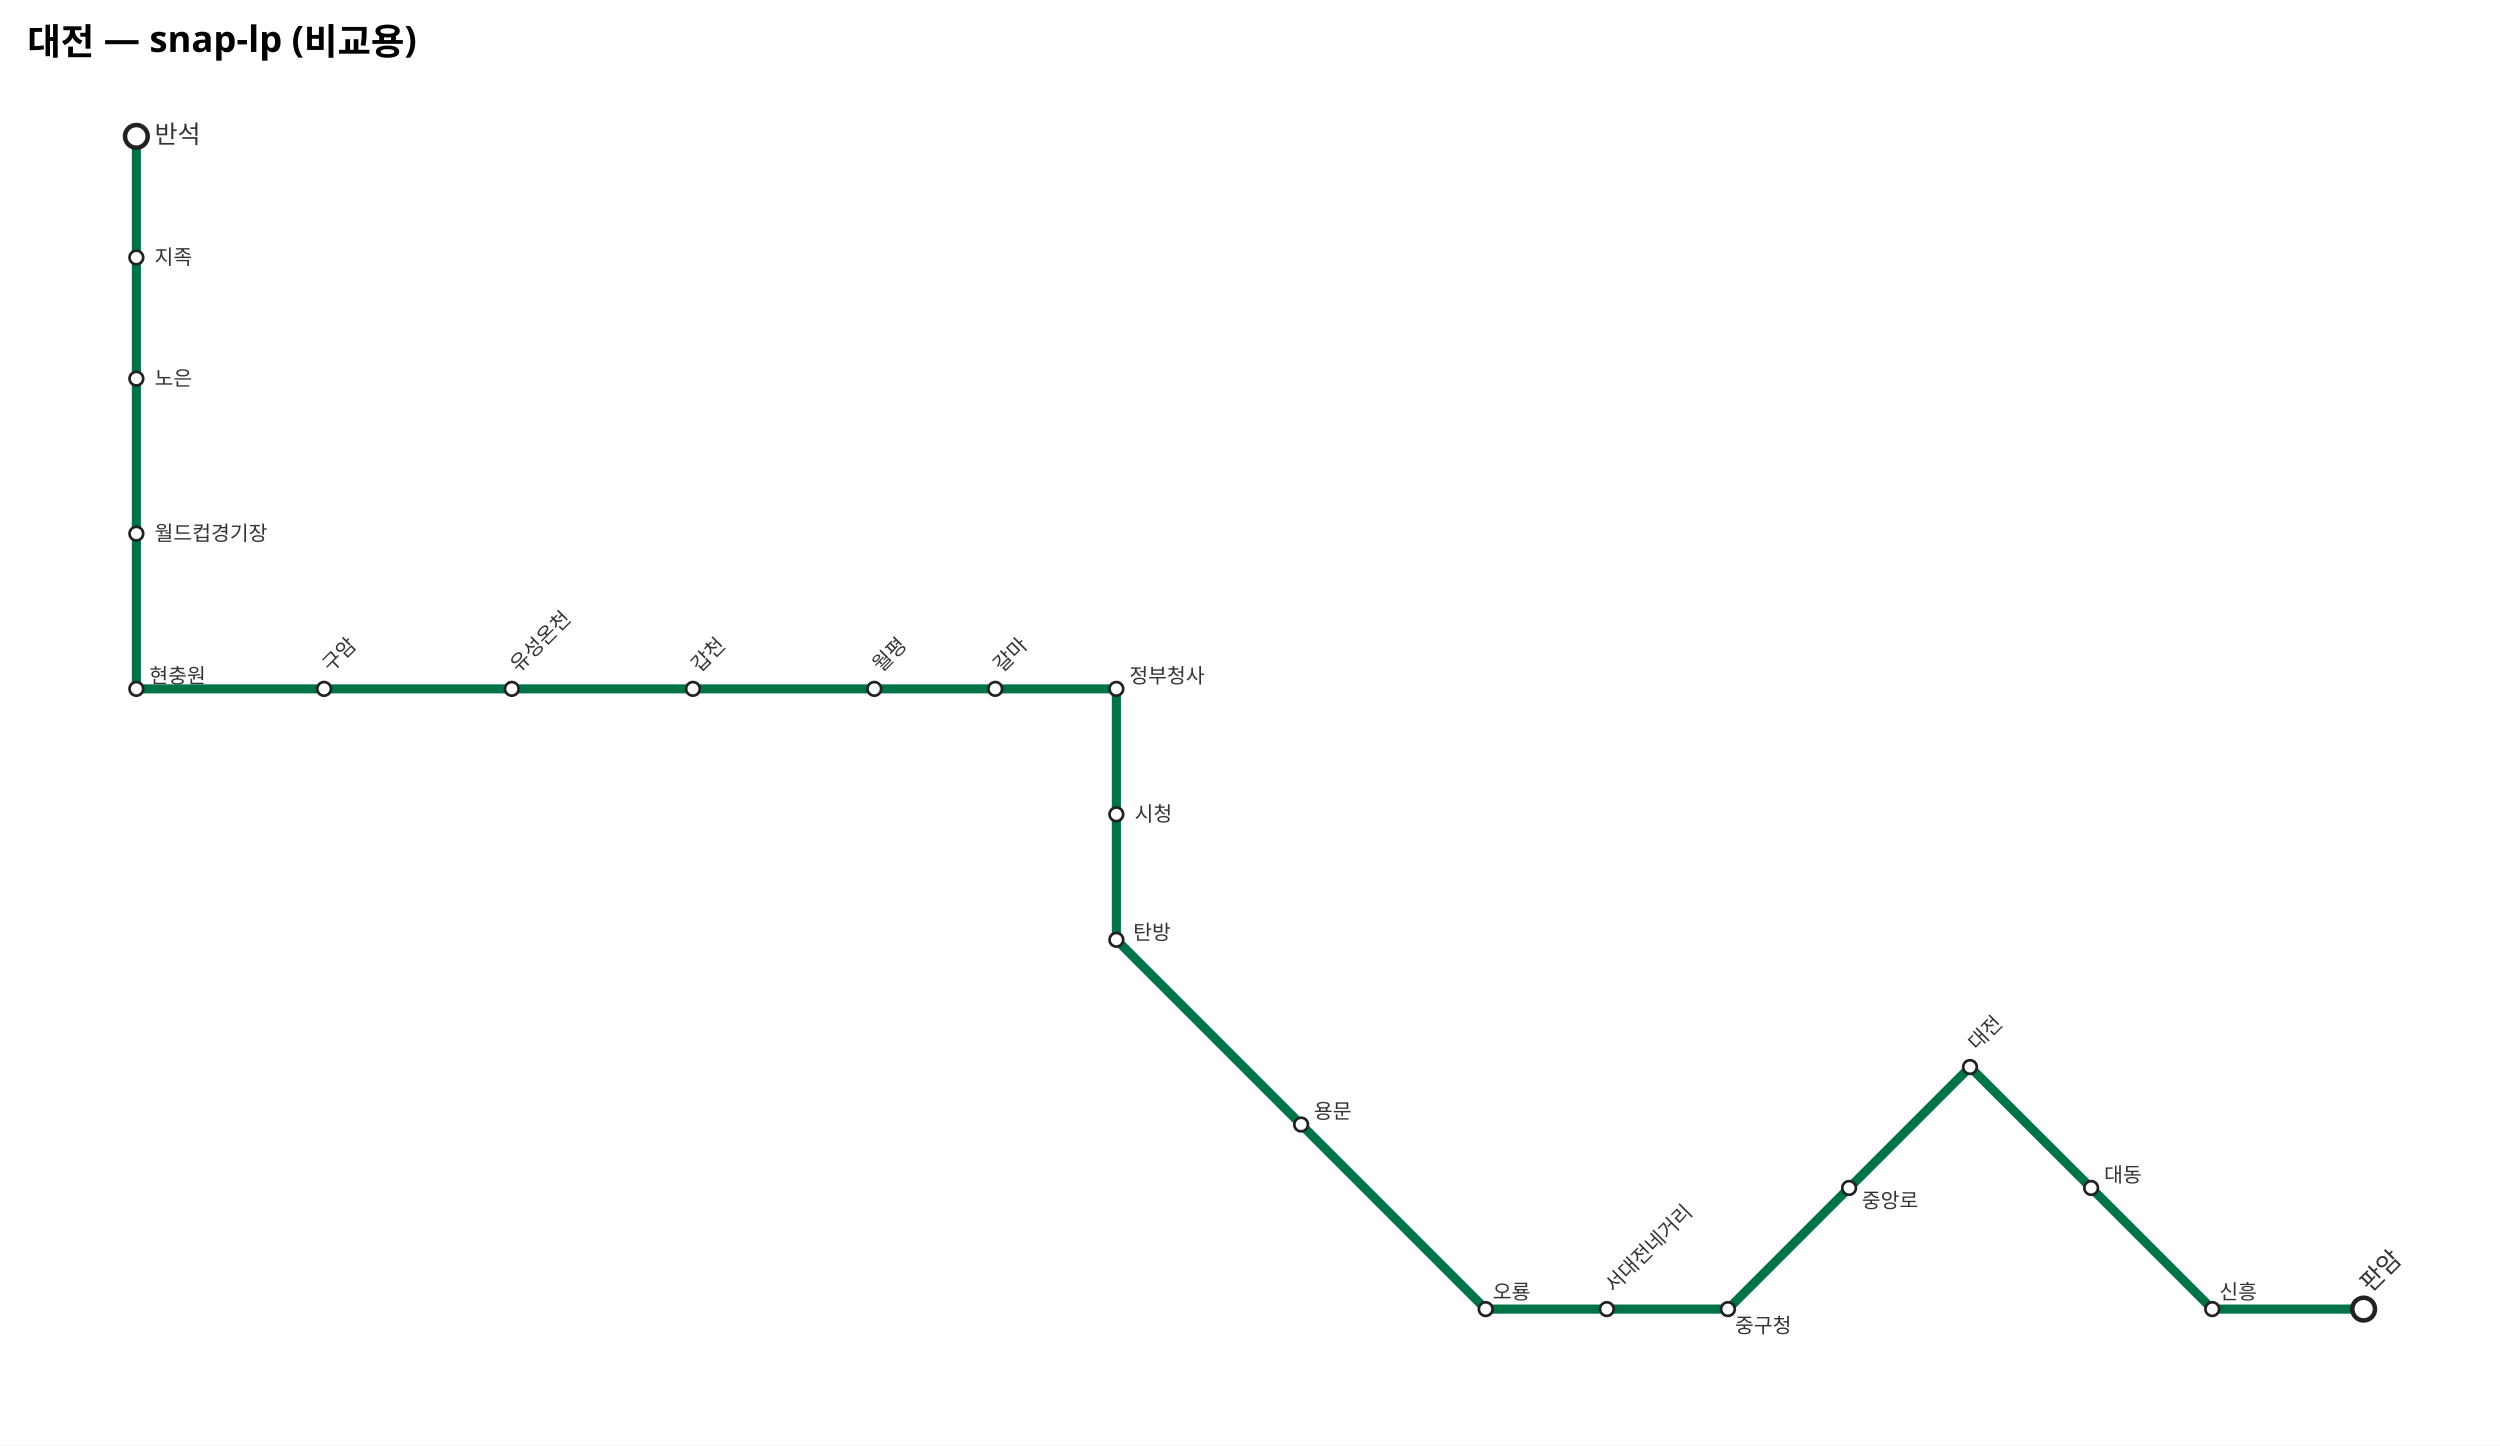
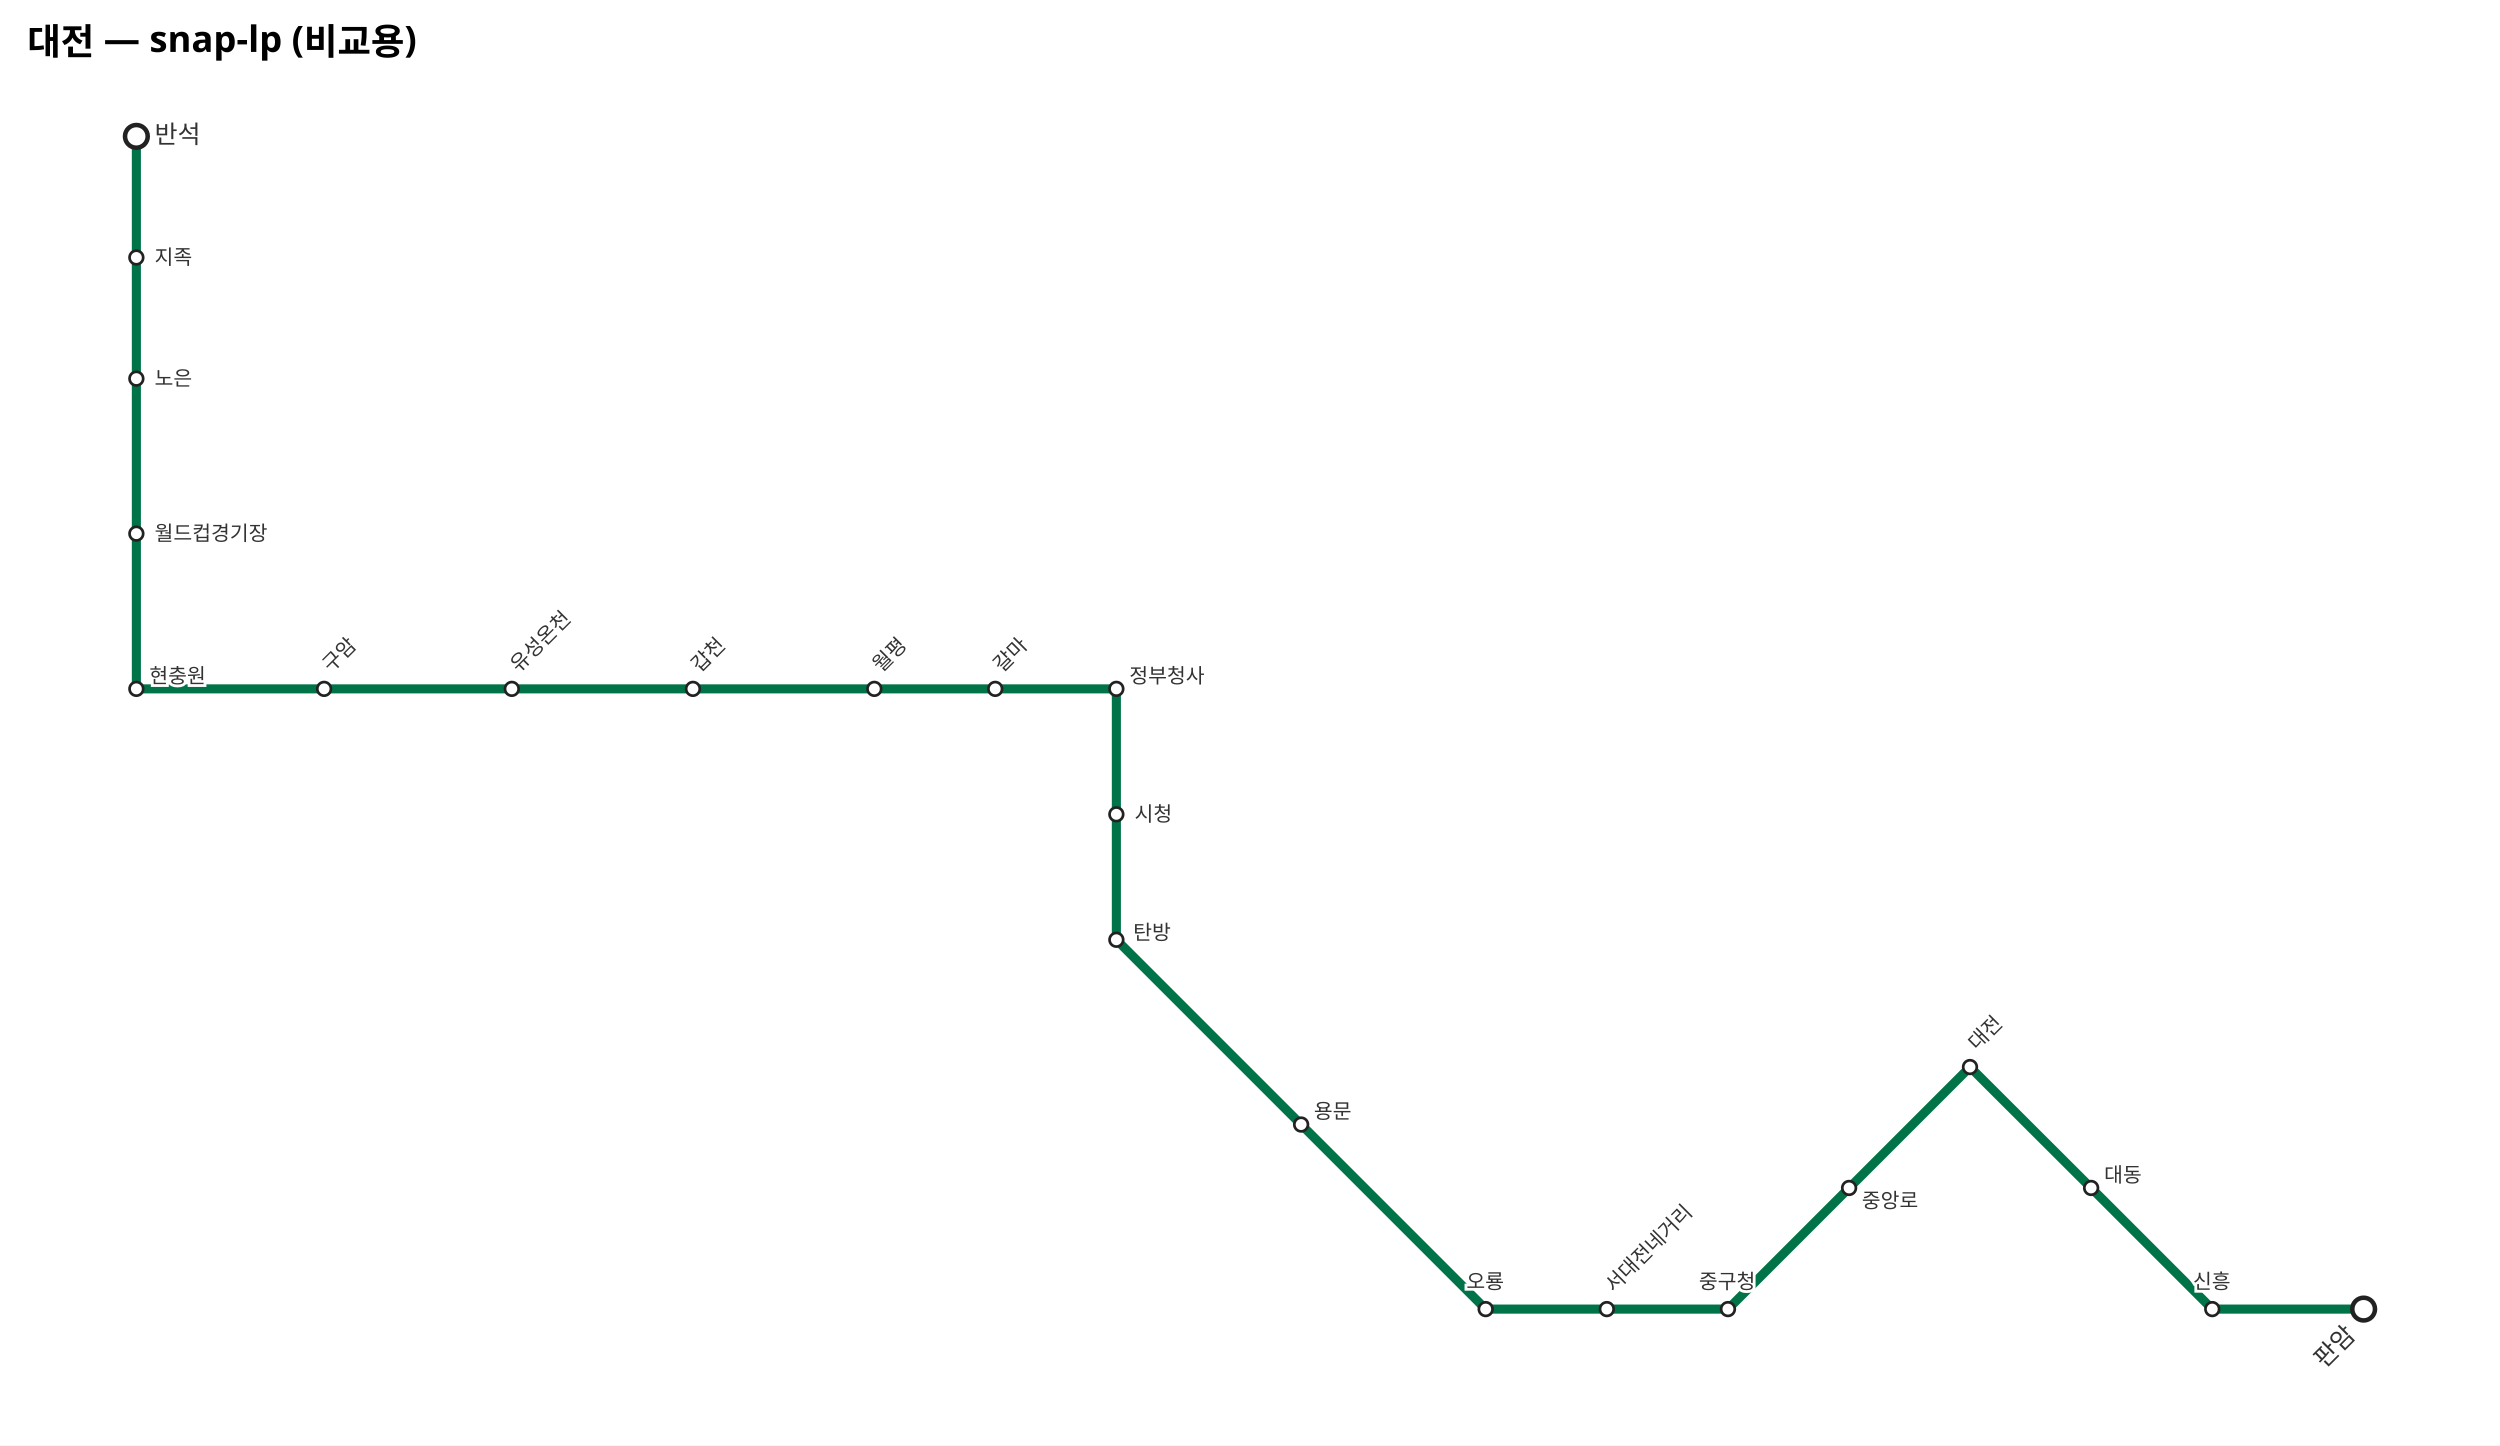
<svg xmlns="http://www.w3.org/2000/svg" viewBox="0 0 1100 636" font-family="sans-serif">
  <rect width="100%" height="100%" fill="#fff" />
  <text x="12" y="24" font-size="16" font-weight="700">대전 — snap-lp (비교용)</text>
  <line x1="437.9" y1="303.1" x2="384.7" y2="303.1" stroke="#007448" stroke-width="4" stroke-linecap="round" />
  <line x1="437.9" y1="303.1" x2="491.2" y2="303.1" stroke="#007448" stroke-width="4" stroke-linecap="round" />
  <line x1="304.9" y1="303.1" x2="384.7" y2="303.1" stroke="#007448" stroke-width="4" stroke-linecap="round" />
  <line x1="304.9" y1="303.1" x2="225.2" y2="303.1" stroke="#007448" stroke-width="4" stroke-linecap="round" />
  <line x1="142.6" y1="303.1" x2="225.2" y2="303.1" stroke="#007448" stroke-width="4" stroke-linecap="round" />
  <line x1="142.6" y1="303.1" x2="60.0" y2="303.1" stroke="#007448" stroke-width="4" stroke-linecap="round" />
  <line x1="60.0" y1="166.6" x2="60.0" y2="234.8" stroke="#007448" stroke-width="4" stroke-linecap="round" />
  <line x1="60.0" y1="166.6" x2="60.0" y2="113.3" stroke="#007448" stroke-width="4" stroke-linecap="round" />
  <line x1="920.1" y1="522.7" x2="866.8" y2="469.5" stroke="#007448" stroke-width="4" stroke-linecap="round" />
  <line x1="920.1" y1="522.7" x2="973.4" y2="576.0" stroke="#007448" stroke-width="4" stroke-linecap="round" />
  <line x1="866.8" y1="469.5" x2="813.6" y2="522.7" stroke="#007448" stroke-width="4" stroke-linecap="round" />
  <line x1="60.0" y1="60.0" x2="60.0" y2="113.3" stroke="#007448" stroke-width="4" stroke-linecap="round" />
  <line x1="707.0" y1="576.0" x2="653.7" y2="576.0" stroke="#007448" stroke-width="4" stroke-linecap="round" />
  <line x1="707.0" y1="576.0" x2="760.3" y2="576.0" stroke="#007448" stroke-width="4" stroke-linecap="round" />
  <line x1="491.2" y1="358.3" x2="491.2" y2="303.1" stroke="#007448" stroke-width="4" stroke-linecap="round" />
  <line x1="491.2" y1="358.3" x2="491.2" y2="413.5" stroke="#007448" stroke-width="4" stroke-linecap="round" />
  <line x1="973.4" y1="576.0" x2="1040.0" y2="576.0" stroke="#007448" stroke-width="4" stroke-linecap="round" />
  <line x1="653.7" y1="576.0" x2="572.5" y2="494.8" stroke="#007448" stroke-width="4" stroke-linecap="round" />
  <line x1="572.5" y1="494.8" x2="491.2" y2="413.5" stroke="#007448" stroke-width="4" stroke-linecap="round" />
  <line x1="60.0" y1="234.8" x2="60.0" y2="303.1" stroke="#007448" stroke-width="4" stroke-linecap="round" />
  <line x1="760.3" y1="576.0" x2="813.6" y2="522.7" stroke="#007448" stroke-width="4" stroke-linecap="round" />
  <circle cx="437.9" cy="303.1" r="3" fill="#fff" stroke="#222" stroke-width="1.2" />
-   <text x="440.9" y="296.1" font-size="9" fill="#333" transform="rotate(-45 440.9 296.1)">갈마</text>
  <circle cx="304.9" cy="303.1" r="3" fill="#fff" stroke="#222" stroke-width="1.2" />
-   <text x="307.9" y="296.1" font-size="9" fill="#333" transform="rotate(-45 307.9 296.1)">갑천</text>
  <circle cx="142.6" cy="303.1" r="3" fill="#fff" stroke="#222" stroke-width="1.2" />
-   <text x="145.6" y="296.1" font-size="9" fill="#333" transform="rotate(-45 145.6 296.1)">구암</text>
  <circle cx="60.0" cy="166.6" r="3" fill="#fff" stroke="#222" stroke-width="1.2" />
-   <text x="68.0" y="169.6" font-size="9" fill="#333">노은</text>
  <circle cx="920.1" cy="522.7" r="3" fill="#fff" stroke="#222" stroke-width="1.2" />
-   <text x="925.8" y="520.1" font-size="9" fill="#333">대동</text>
  <circle cx="866.8" cy="469.5" r="3" fill="#fff" stroke="#222" stroke-width="1.2" />
-   <text x="869.8" y="462.5" font-size="9" fill="#333" transform="rotate(-45 869.8 462.5)">대전</text>
  <circle cx="60.0" cy="60.0" r="5" fill="#fff" stroke="#222" stroke-width="2" />
-   <text x="68.0" y="63.0" font-size="11" fill="#333">반석</text>
  <circle cx="707.0" cy="576.0" r="3" fill="#fff" stroke="#222" stroke-width="1.2" />
-   <text x="710.0" y="569.0" font-size="9" fill="#333" transform="rotate(-45 710.0 569.0)">서대전네거리</text>
  <circle cx="491.2" cy="358.3" r="3" fill="#fff" stroke="#222" stroke-width="1.2" />
-   <text x="499.2" y="361.3" font-size="9" fill="#333">시청</text>
  <circle cx="973.4" cy="576.0" r="3" fill="#fff" stroke="#222" stroke-width="1.2" />
-   <text x="976.5" y="571.6" font-size="9" fill="#333">신흥</text>
  <circle cx="653.7" cy="576.0" r="3" fill="#fff" stroke="#222" stroke-width="1.2" />
-   <text x="656.8" y="571.6" font-size="9" fill="#333">오룡</text>
  <circle cx="572.5" cy="494.8" r="3" fill="#fff" stroke="#222" stroke-width="1.2" />
-   <text x="578.1" y="492.1" font-size="9" fill="#333">용문</text>
  <circle cx="60.0" cy="234.8" r="3" fill="#fff" stroke="#222" stroke-width="1.2" />
-   <text x="68.0" y="237.8" font-size="9" fill="#333">월드컵경기장</text>
  <circle cx="384.7" cy="303.1" r="3" fill="#fff" stroke="#222" stroke-width="1.2" />
-   <text x="387.7" y="296.1" font-size="9" fill="#333" transform="rotate(-45 387.7 296.1)">월평</text>
  <circle cx="225.2" cy="303.1" r="3" fill="#fff" stroke="#222" stroke-width="1.2" />
-   <text x="228.2" y="296.1" font-size="9" fill="#333" transform="rotate(-45 228.2 296.1)">유성온천</text>
  <circle cx="491.2" cy="303.1" r="3" fill="#fff" stroke="#222" stroke-width="1.2" />
-   <text x="496.9" y="300.5" font-size="9" fill="#333">정부청사</text>
  <circle cx="760.3" cy="576.0" r="3" fill="#fff" stroke="#222" stroke-width="1.2" />
-   <text x="763.4" y="586.4" font-size="9" fill="#333">중구청</text>
  <circle cx="813.6" cy="522.7" r="3" fill="#fff" stroke="#222" stroke-width="1.2" />
-   <text x="819.2" y="531.4" font-size="9" fill="#333">중앙로</text>
  <circle cx="60.0" cy="113.3" r="3" fill="#fff" stroke="#222" stroke-width="1.2" />
-   <text x="68.0" y="116.3" font-size="9" fill="#333">지족</text>
  <circle cx="491.2" cy="413.5" r="3" fill="#fff" stroke="#222" stroke-width="1.2" />
-   <text x="498.6" y="413.4" font-size="9" fill="#333">탄방</text>
  <circle cx="1040.0" cy="576.0" r="5" fill="#fff" stroke="#222" stroke-width="2" />
-   <text x="1043.0" y="569.0" font-size="11" fill="#333" transform="rotate(-45 1043.0 569.0)">판암</text>
  <circle cx="60.0" cy="303.1" r="3" fill="#fff" stroke="#222" stroke-width="1.2" />
-   <text x="65.7" y="300.5" font-size="9" fill="#333">현충원</text>
+   <text x="440.9" y="296.1" font-size="9" fill="#333" text-anchor="start" paint-order="stroke" stroke="#fff" stroke-width="2.5" transform="rotate(-45 440.9 296.1)">갈마</text>
+   <text x="307.9" y="296.1" font-size="9" fill="#333" text-anchor="start" paint-order="stroke" stroke="#fff" stroke-width="2.5" transform="rotate(-45 307.9 296.1)">갑천</text>
+   <text x="145.6" y="296.1" font-size="9" fill="#333" text-anchor="start" paint-order="stroke" stroke="#fff" stroke-width="2.5" transform="rotate(-45 145.6 296.1)">구암</text>
+   <text x="68.0" y="169.6" font-size="9" fill="#333" text-anchor="start" paint-order="stroke" stroke="#fff" stroke-width="2.5">노은</text>
+   <text x="925.8" y="520.1" font-size="9" fill="#333" text-anchor="start" paint-order="stroke" stroke="#fff" stroke-width="2.5">대동</text>
+   <text x="869.8" y="462.5" font-size="9" fill="#333" text-anchor="start" paint-order="stroke" stroke="#fff" stroke-width="2.5" transform="rotate(-45 869.8 462.5)">대전</text>
+   <text x="68.0" y="63.0" font-size="11" fill="#333" text-anchor="start" paint-order="stroke" stroke="#fff" stroke-width="2.5">반석</text>
+   <text x="710.0" y="569.0" font-size="9" fill="#333" text-anchor="start" paint-order="stroke" stroke="#fff" stroke-width="2.5" transform="rotate(-45 710.0 569.0)">서대전네거리</text>
+   <text x="499.2" y="361.3" font-size="9" fill="#333" text-anchor="start" paint-order="stroke" stroke="#fff" stroke-width="2.5">시청</text>
+   <text x="964.9" y="567.0" font-size="9" fill="#333" text-anchor="start" paint-order="stroke" stroke="#fff" stroke-width="2.5">신흥</text>
+   <text x="645.2" y="567.0" font-size="9" fill="#333" text-anchor="start" paint-order="stroke" stroke="#fff" stroke-width="2.5">오룡</text>
+   <text x="578.1" y="492.1" font-size="9" fill="#333" text-anchor="start" paint-order="stroke" stroke="#fff" stroke-width="2.5">용문</text>
+   <text x="68.0" y="237.8" font-size="9" fill="#333" text-anchor="start" paint-order="stroke" stroke="#fff" stroke-width="2.5">월드컵경기장</text>
+   <text x="387.7" y="296.1" font-size="9" fill="#333" text-anchor="start" paint-order="stroke" stroke="#fff" stroke-width="2.5" transform="rotate(-45 387.7 296.1)">월평</text>
+   <text x="228.2" y="296.1" font-size="9" fill="#333" text-anchor="start" paint-order="stroke" stroke="#fff" stroke-width="2.5" transform="rotate(-45 228.2 296.1)">유성온천</text>
+   <text x="496.9" y="300.5" font-size="9" fill="#333" text-anchor="start" paint-order="stroke" stroke="#fff" stroke-width="2.5">정부청사</text>
+   <text x="747.5" y="567.0" font-size="9" fill="#333" text-anchor="start" paint-order="stroke" stroke="#fff" stroke-width="2.5">중구청</text>
+   <text x="819.2" y="531.4" font-size="9" fill="#333" text-anchor="start" paint-order="stroke" stroke="#fff" stroke-width="2.5">중앙로</text>
+   <text x="68.0" y="116.3" font-size="9" fill="#333" text-anchor="start" paint-order="stroke" stroke="#fff" stroke-width="2.5">지족</text>
+   <text x="498.6" y="413.4" font-size="9" fill="#333" text-anchor="start" paint-order="stroke" stroke="#fff" stroke-width="2.5">탄방</text>
+   <text x="1037.0" y="588.0" font-size="11" fill="#333" text-anchor="end" paint-order="stroke" stroke="#fff" stroke-width="2.5" transform="rotate(-45 1037.0 588.0)">판암</text>
+   <text x="65.7" y="300.5" font-size="9" fill="#333" text-anchor="start" paint-order="stroke" stroke="#fff" stroke-width="2.5">현충원</text>
</svg>
